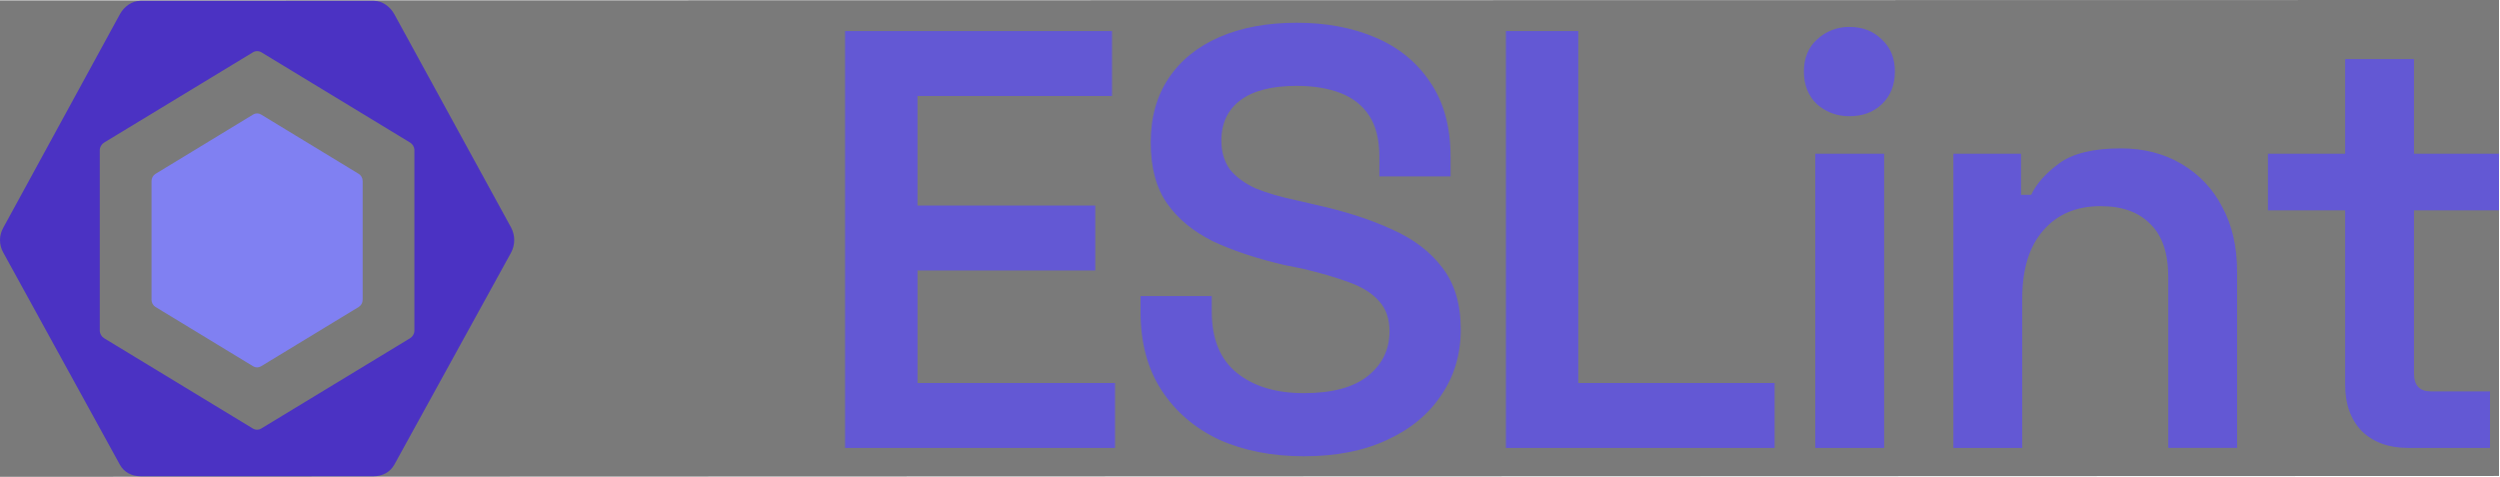
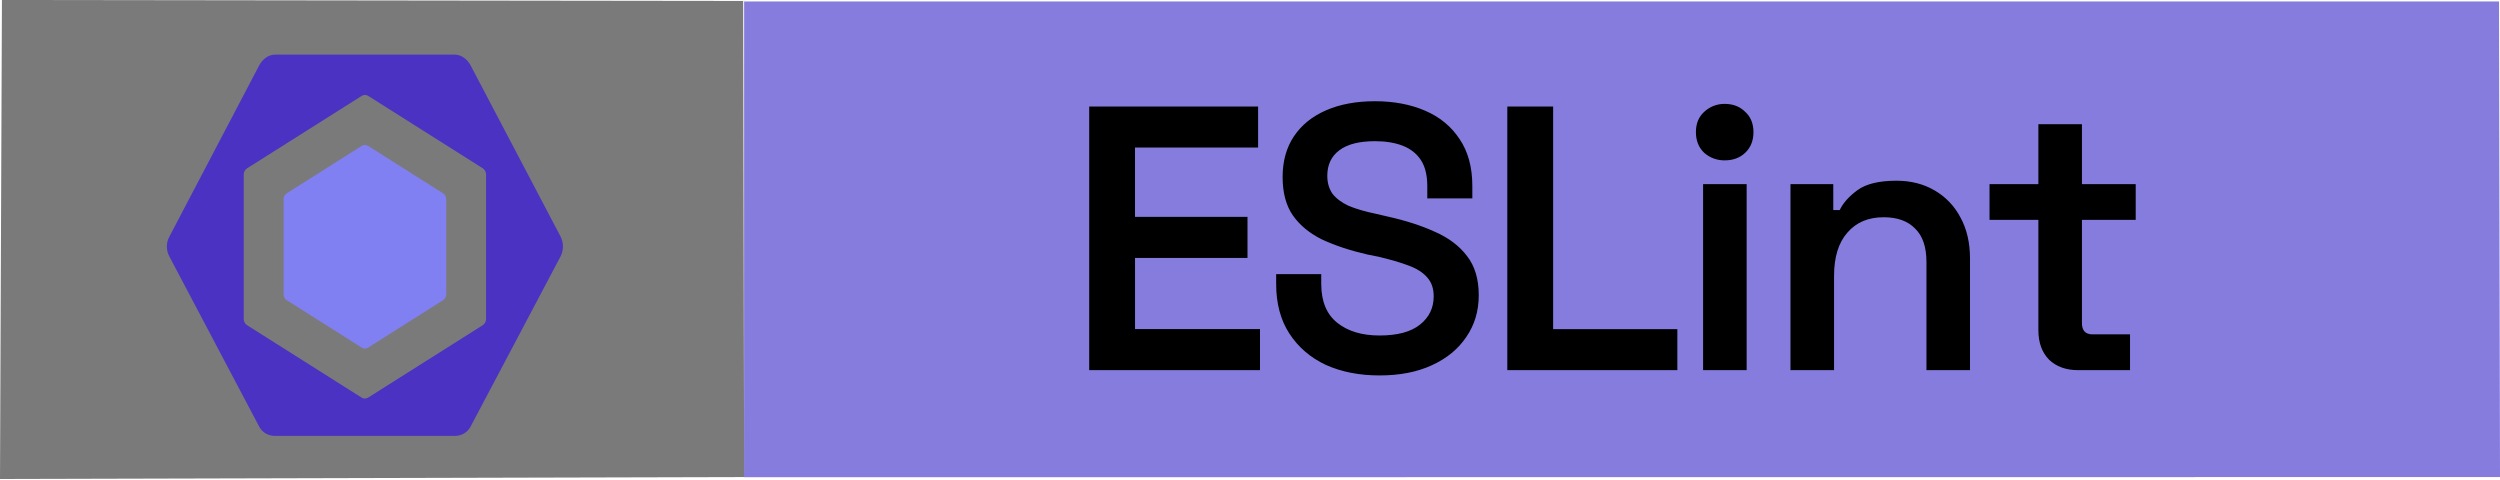
- <svg xmlns="http://www.w3.org/2000/svg" width="151.335" height="28.863" fill="none" version="1.1" id="svg3">
+ <svg xmlns="http://www.w3.org/2000/svg" width="151.423" height="29.013" fill="none" version="1.1" id="svg3">
  <defs id="defs3" />
-   <path style="opacity:0.785;fill:#555555;fill-opacity:1;stroke:none;stroke-opacity:1" d="M 0,0.025 V 28.863 l 151.335,-0.051 V 0 Z" id="path4" />
-   <path d="M 21.724,10.525 15.809,6.932 a 0.478,0.503 0 0 0 -0.479,0 L 9.416,10.525 a 0.479,0.504 0 0 0 -0.24,0.436 v 7.184 c 0,0.18 0.091,0.346 0.24,0.436 l 5.914,3.592 c 0.148,0.09 0.33,0.09 0.479,0 l 5.914,-3.592 c 0.148,-0.09 0.239,-0.256 0.239,-0.436 v -7.184 c 0,-0.18 -0.091,-0.346 -0.239,-0.436 z" fill="#8080f2" id="path1" style="stroke-width:0.484" />
-   <path d="M 0.192,13.797 7.259,0.863 c 0.257,-0.468 0.731,-0.813 1.244,-0.813 h 14.133 c 0.514,0 0.988,0.345 1.245,0.813 L 30.948,13.769 c 0.256,0.473 0.256,1.053 0,1.525 l -7.066,12.828 c -0.257,0.467 -0.731,0.707 -1.245,0.707 H 8.503 c -0.513,0 -0.988,-0.232 -1.244,-0.7 L 0.193,15.28 c -0.257,-0.458 -0.257,-1.026 0,-1.484 z M 6.044,20.016 c 0,0.191 0.109,0.366 0.266,0.461 l 9.002,5.463 c 0.157,0.095 0.353,0.095 0.509,0 l 9.008,-5.463 c 0.157,-0.095 0.266,-0.271 0.266,-0.461 V 9.089 c 0,-0.19 -0.108,-0.366 -0.264,-0.461 L 15.828,3.165 c -0.158,-0.095 -0.351,-0.095 -0.509,0 L 6.31,8.628 C 6.154,8.723 6.043,8.899 6.043,9.089 V 20.016 Z" fill="#4b32c3" id="path2" style="stroke-width:0.484" />
-   <path d="M 51.176,27.114 V 1.882 h 16.166 v 3.929 h -11.78 v 6.632 h 10.765 v 3.93 H 55.563 v 6.812 h 11.961 v 3.929 z m 27.788,0.505 c -1.933,0 -3.649,-0.337 -5.147,-1.009 -1.474,-0.697 -2.634,-1.695 -3.48,-2.992 -0.845,-1.298 -1.269,-2.883 -1.269,-4.757 v -0.937 h 4.314 v 0.937 c 0,1.658 0.507,2.895 1.522,3.712 1.015,0.817 2.368,1.226 4.059,1.226 1.716,0 3.009,-0.349 3.878,-1.046 0.87,-0.696 1.305,-1.598 1.305,-2.703 0,-0.744 -0.205,-1.346 -0.616,-1.802 -0.41,-0.48 -1.015,-0.865 -1.813,-1.154 -0.773,-0.288 -1.715,-0.564 -2.827,-0.829 L 77.805,16.048 C 76.138,15.663 74.688,15.183 73.456,14.607 72.247,14.005 71.317,13.236 70.665,12.3 70.012,11.361 69.686,10.136 69.686,8.622 c 0,-1.514 0.362,-2.811 1.087,-3.893 0.724,-1.081 1.752,-1.91 3.08,-2.487 1.329,-0.576 2.887,-0.865 4.676,-0.865 1.788,0 3.383,0.3 4.785,0.901 1.401,0.6 2.501,1.502 3.298,2.703 0.822,1.202 1.232,2.704 1.232,4.506 V 10.677 H 83.532 V 9.487 c 0,-1.033 -0.205,-1.863 -0.617,-2.487 C 82.505,6.375 81.925,5.92 81.176,5.631 80.426,5.342 79.545,5.198 78.53,5.198 c -1.498,0 -2.634,0.288 -3.407,0.865 -0.773,0.577 -1.16,1.394 -1.16,2.451 0,0.673 0.169,1.25 0.508,1.731 0.362,0.456 0.881,0.84 1.558,1.154 0.7,0.288 1.57,0.54 2.61,0.756 l 1.087,0.252 c 1.739,0.385 3.262,0.877 4.567,1.478 1.305,0.577 2.319,1.347 3.044,2.307 0.749,0.961 1.124,2.211 1.124,3.749 0,1.515 -0.398,2.847 -1.196,4.002 -0.774,1.154 -1.873,2.054 -3.299,2.703 -1.401,0.648 -3.068,0.973 -5.002,0.973 z M 91.194,27.114 V 1.882 h 4.385 v 21.303 h 11.889 v 3.929 z m 18.737,0 V 9.307 h 4.169 V 27.114 Z m 2.066,-20.078 c -0.749,0 -1.401,-0.24 -1.957,-0.72 -0.532,-0.505 -0.798,-1.166 -0.798,-1.983 0,-0.817 0.266,-1.467 0.798,-1.947 a 2.807,2.792 0 0 1 1.957,-0.756 c 0.798,0 1.45,0.252 1.958,0.756 0.531,0.48 0.797,1.13 0.797,1.947 0,0.817 -0.266,1.478 -0.797,1.982 -0.508,0.48 -1.16,0.721 -1.958,0.721 z m 6.297,20.078 V 9.307 h 4.096 V 11.794 h 0.616 c 0.314,-0.673 0.882,-1.31 1.703,-1.911 0.822,-0.6 2.066,-0.901 3.733,-0.901 1.378,0 2.598,0.312 3.661,0.937 a 6.412,6.377 0 0 1 2.465,2.595 c 0.605,1.106 0.906,2.415 0.906,3.93 v 10.669 h -4.168 V 16.769 c 0,-1.442 -0.363,-2.511 -1.087,-3.208 -0.701,-0.721 -1.704,-1.082 -3.009,-1.082 -1.474,0 -2.634,0.493 -3.479,1.479 -0.846,0.961 -1.269,2.343 -1.269,4.145 v 9.011 z m 27.531,0 c -1.16,0 -2.09,-0.336 -2.791,-1.009 -0.677,-0.696 -1.015,-1.634 -1.015,-2.811 v -10.561 h -4.676 V 9.307 h 4.676 V 3.576 h 4.168 v 5.732 h 5.147 v 3.425 h -5.147 v 9.877 c 0,0.72 0.339,1.081 1.015,1.081 h 3.588 v 3.425 z" fill="#101828" id="path3" style="fill:#6358d4;fill-opacity:1;stroke-width:0.86" />
+   <path style="opacity:0.785;fill:#6358d4;fill-opacity:1" d="M 45.072,0.088 H 151.364 l 0.059,28.808 -106.356,0.009 z" id="path5" />
+   <path style="opacity:0.785;fill:#555555" d="M 0.117,0 0,29.013 45.072,28.896 45.014,0.059 Z" id="path4" />
+   <path d="M 26.842,11.713 22.286,8.831 a 0.368,0.404 0 0 0 -0.369,0 L 17.361,11.713 a 0.369,0.404 0 0 0 -0.185,0.35 v 5.765 c 0,0.144 0.07,0.278 0.185,0.35 l 4.556,2.883 c 0.114,0.072 0.254,0.072 0.369,0 l 4.556,-2.883 c 0.114,-0.072 0.184,-0.205 0.184,-0.35 v -5.765 c 0,-0.145 -0.07,-0.278 -0.184,-0.35 z" fill="#8080f2" id="path1" style="stroke-width:0.38" />
+   <path d="M 10.255,14.339 15.699,3.961 c 0.198,-0.375 0.563,-0.652 0.958,-0.652 h 10.888 c 0.396,0 0.761,0.277 0.959,0.652 l 5.444,10.356 c 0.198,0.379 0.198,0.845 0,1.224 l -5.444,10.294 c -0.198,0.375 -0.563,0.567 -0.959,0.567 H 16.658 c -0.395,0 -0.761,-0.186 -0.958,-0.561 L 10.255,15.529 c -0.198,-0.367 -0.198,-0.823 0,-1.19 z m 4.508,4.99 c 0,0.153 0.084,0.294 0.205,0.37 l 6.935,4.384 c 0.121,0.076 0.272,0.076 0.392,0 l 6.94,-4.384 c 0.121,-0.076 0.205,-0.217 0.205,-0.37 v -8.768 c 0,-0.152 -0.083,-0.294 -0.203,-0.37 L 22.301,5.808 c -0.121,-0.076 -0.271,-0.076 -0.392,0 l -6.94,4.384 c -0.121,0.076 -0.206,0.218 -0.206,0.37 v 8.768 z" fill="#4b32c3" id="path2" style="stroke-width:0.38" />
+   <path d="M 65.972,22.42 V 6.452 h 10.23 v 2.486 h -7.455 v 4.197 h 6.813 v 2.487 h -6.812 v 4.311 h 7.569 v 2.486 z m 17.586,0.32 c -1.223,0 -2.309,-0.213 -3.257,-0.639 -0.933,-0.441 -1.667,-1.072 -2.202,-1.894 -0.535,-0.821 -0.803,-1.825 -0.803,-3.011 v -0.593 h 2.73 v 0.593 c 0,1.049 0.321,1.832 0.963,2.349 0.642,0.517 1.499,0.776 2.569,0.776 1.086,0 1.904,-0.221 2.454,-0.662 0.551,-0.441 0.826,-1.011 0.826,-1.711 0,-0.471 -0.13,-0.852 -0.39,-1.14 -0.26,-0.304 -0.642,-0.548 -1.147,-0.73 -0.489,-0.182 -1.086,-0.357 -1.789,-0.525 l -0.688,-0.137 c -1.055,-0.243 -1.972,-0.547 -2.752,-0.912 -0.765,-0.38 -1.353,-0.867 -1.766,-1.46 -0.413,-0.594 -0.619,-1.369 -0.619,-2.327 0,-0.958 0.229,-1.779 0.688,-2.464 0.458,-0.684 1.108,-1.209 1.949,-1.574 0.841,-0.365 1.827,-0.548 2.959,-0.548 1.131,0 2.141,0.19 3.028,0.57 0.887,0.38 1.583,0.95 2.087,1.711 0.52,0.76 0.78,1.711 0.78,2.852 v 0.753 h -2.729 v -0.753 c 0,-0.654 -0.13,-1.179 -0.39,-1.574 C 85.798,9.296 85.431,9.007 84.957,8.825 84.483,8.642 83.925,8.551 83.283,8.551 c -0.948,0 -1.667,0.182 -2.156,0.547 -0.489,0.365 -0.734,0.882 -0.734,1.551 0,0.426 0.107,0.791 0.321,1.095 0.229,0.289 0.558,0.532 0.986,0.73 0.443,0.182 0.994,0.342 1.651,0.479 l 0.688,0.16 c 1.101,0.244 2.064,0.555 2.89,0.935 0.826,0.365 1.468,0.852 1.927,1.46 0.474,0.608 0.711,1.399 0.711,2.372 0,0.959 -0.252,1.802 -0.757,2.533 -0.49,0.73 -1.185,1.3 -2.088,1.711 -0.887,0.41 -1.942,0.616 -3.165,0.616 z m 7.739,-0.32 V 6.452 h 2.775 V 19.934 h 7.524 v 2.486 z m 11.858,0 V 11.151 h 2.638 v 11.269 z m 1.308,-12.706 c -0.474,0 -0.887,-0.152 -1.238,-0.456 -0.337,-0.32 -0.505,-0.738 -0.505,-1.255 0,-0.517 0.168,-0.928 0.505,-1.232 a 1.776,1.767 0 0 1 1.238,-0.479 c 0.505,0 0.917,0.16 1.239,0.479 0.336,0.304 0.504,0.715 0.504,1.232 0,0.517 -0.168,0.935 -0.504,1.254 -0.321,0.304 -0.734,0.456 -1.239,0.456 z m 3.985,12.706 V 11.151 h 2.592 v 1.574 h 0.39 c 0.199,-0.426 0.558,-0.829 1.078,-1.209 0.52,-0.38 1.308,-0.57 2.363,-0.57 0.872,0 1.644,0.198 2.317,0.593 a 4.058,4.035 0 0 1 1.56,1.642 c 0.383,0.7 0.574,1.528 0.574,2.487 v 6.752 h -2.638 v -6.547 c 0,-0.912 -0.23,-1.589 -0.688,-2.03 -0.444,-0.456 -1.078,-0.685 -1.904,-0.685 -0.933,0 -1.667,0.312 -2.202,0.936 -0.535,0.608 -0.803,1.483 -0.803,2.623 v 5.703 z m 17.423,0 c -0.734,0 -1.323,-0.213 -1.766,-0.639 -0.428,-0.441 -0.642,-1.034 -0.642,-1.779 v -6.684 h -2.959 v -2.167 h 2.959 V 7.524 h 2.638 v 3.627 h 3.257 v 2.167 h -3.257 v 6.25 c 0,0.456 0.214,0.684 0.642,0.684 h 2.271 v 2.167 z" fill="#101828" id="path3" style="fill:#000000;fill-opacity:1;stroke-width:0.544" />
</svg>
